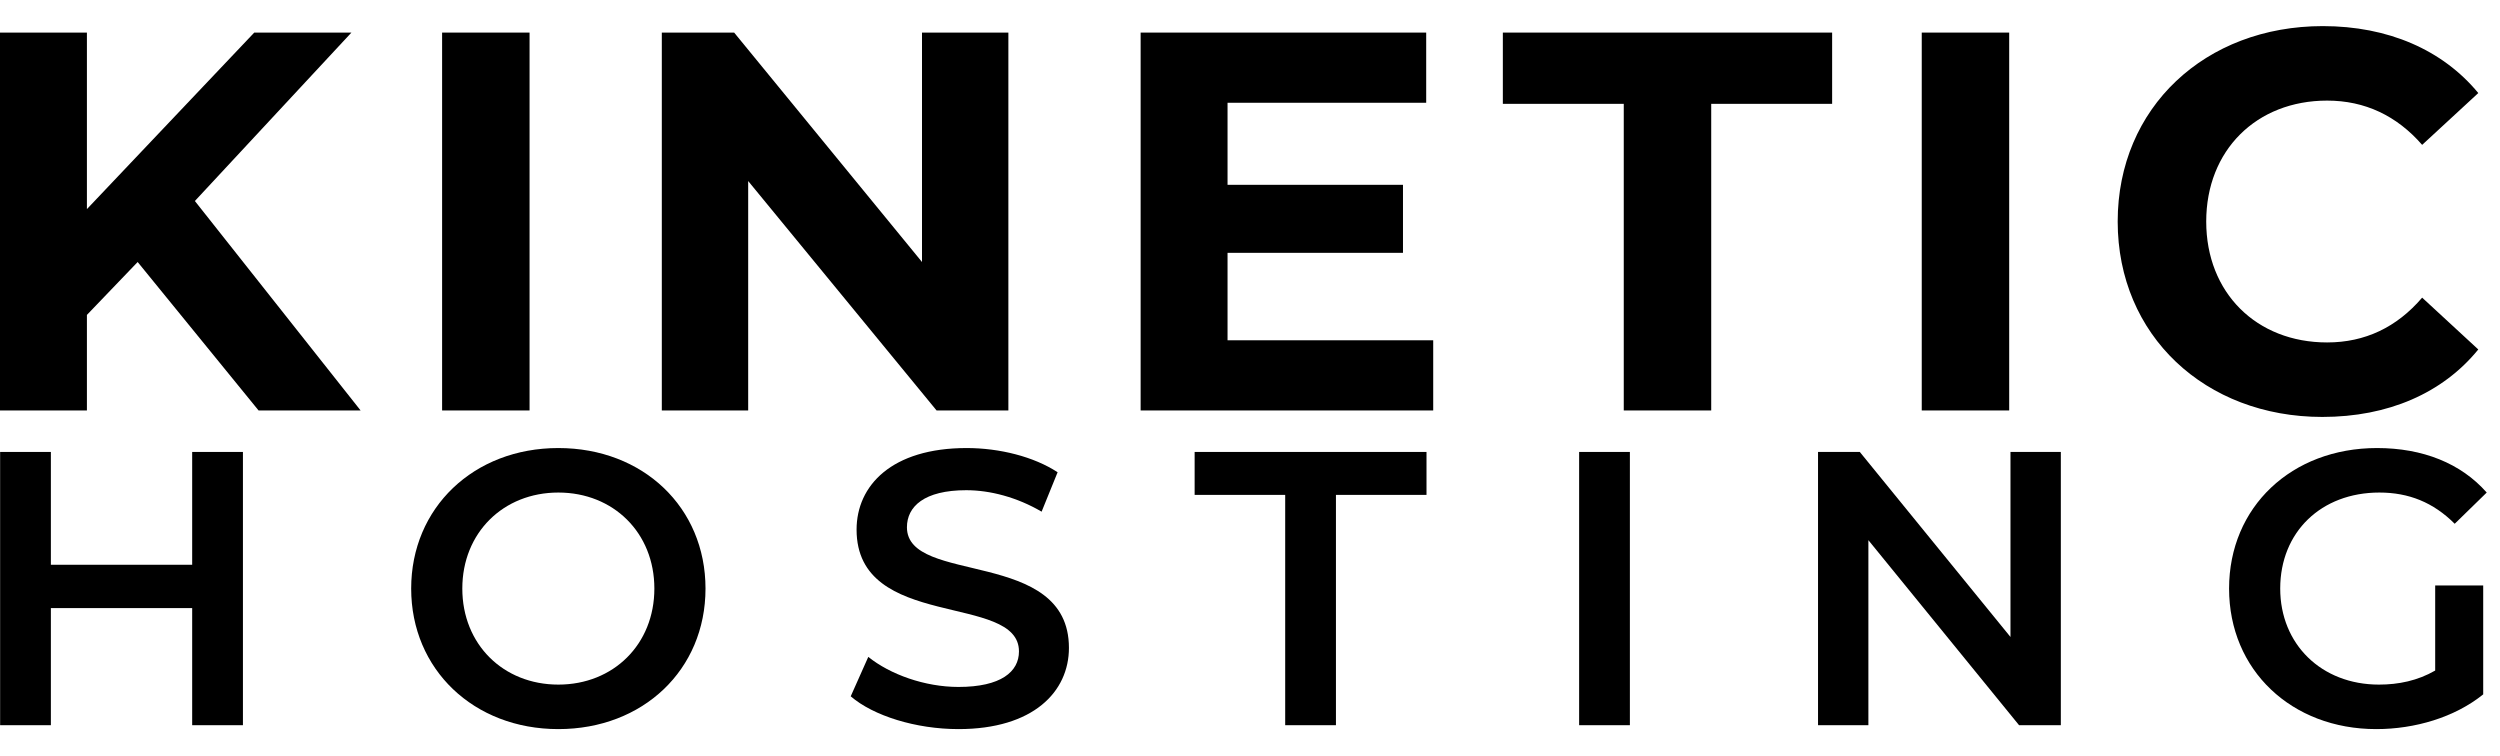
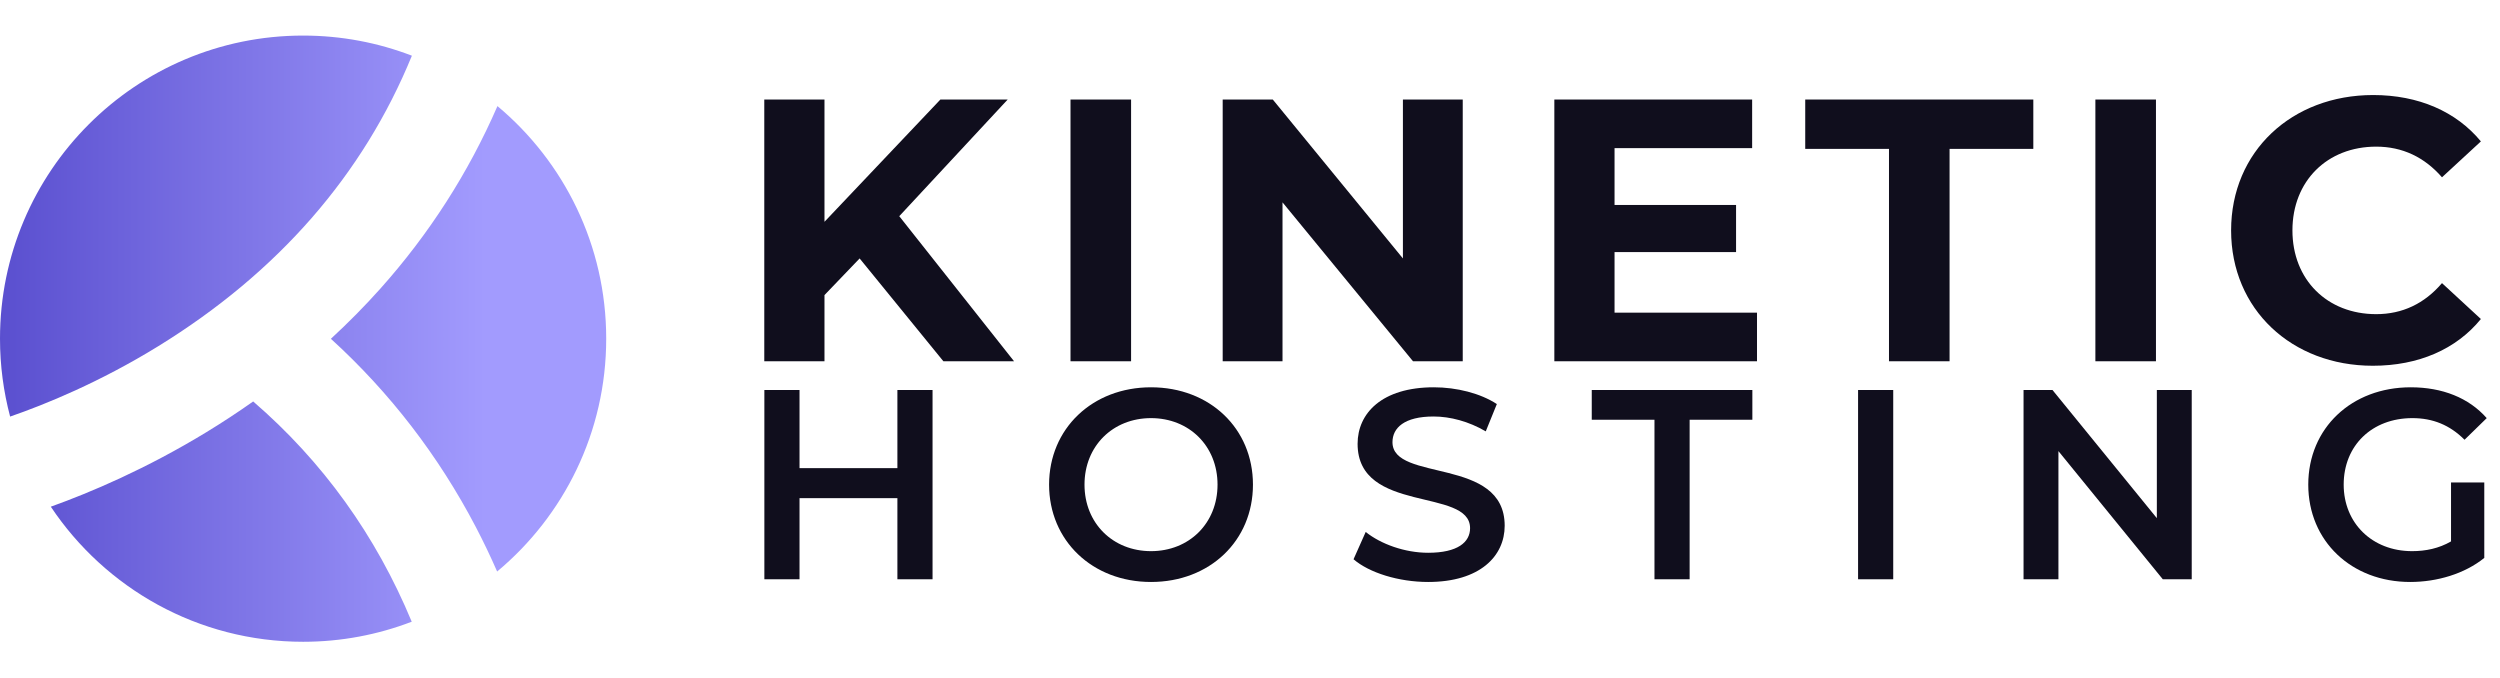
- <svg xmlns="http://www.w3.org/2000/svg" id="Layer_1" version="1.1" viewBox="0 500 3840 1160">
-   <path d="M211.438,902.446l-77.942,81.259v146.763H0v-580.418h133.496v271.138l257.042-271.138h149.25l-240.459,258.7,254.554,321.717h-156.713l-185.734-228.021Z" />
-   <path d="M679.078,550.05h134.325v580.418h-134.325v-580.418Z" />
-   <path d="M1548.863,550.05v580.418h-110.279l-289.38-352.396v352.396h-132.667v-580.418h111.108l288.55,352.396v-352.396h132.667Z" />
-   <path d="M2201.414,1022.676v107.792h-449.409v-580.418h438.63v107.792h-305.134v126.034h269.479v104.475h-269.479v134.325h315.913Z" />
-   <path d="M2494.1,659.5h-185.734v-109.45h505.793v109.45h-185.734v470.967h-134.325v-470.967Z" />
-   <path d="M2951.795,550.05h134.325v580.418h-134.325v-580.418Z" />
-   <path d="M3252.771,840.259c0-174.954,134.325-300.159,315.084-300.159,100.329,0,184.075,36.483,238.8,102.817l-86.233,79.6c-38.971-44.775-87.892-67.992-145.934-67.992-108.621,0-185.734,76.284-185.734,185.734s77.112,185.734,185.734,185.734c58.042,0,106.963-23.217,145.934-68.821l86.233,79.6c-54.725,67.162-138.471,103.646-239.629,103.646-179.929,0-314.255-125.204-314.255-300.159Z" />
-   <path d="M373.138,1194.189v419.716h-77.947v-179.878H78.138v179.878H.191v-419.716h77.947v173.283h217.053v-173.283h77.947Z" />
-   <path d="M631.564,1404.046c0-124.116,95.935-215.854,226.047-215.854s226.047,91.138,226.047,215.854-95.935,215.854-226.047,215.854-226.047-91.737-226.047-215.854ZM1005.111,1404.046c0-85.742-62.957-147.5-147.5-147.5s-147.5,61.758-147.5,147.5,62.957,147.5,147.5,147.5,147.5-61.758,147.5-147.5Z" />
-   <path d="M1306.707,1569.535l26.982-60.559c33.577,26.982,86.941,46.169,138.506,46.169,65.356,0,92.937-23.385,92.937-54.563,0-90.539-249.431-31.179-249.431-187.073,0-67.754,53.963-125.315,169.085-125.315,50.366,0,103.13,13.191,139.705,37.175l-24.583,60.559c-37.774-22.185-79.146-32.978-115.722-32.978-64.756,0-91.138,25.183-91.138,56.961,0,89.339,248.832,31.179,248.832,185.274,0,67.154-54.563,124.716-169.685,124.716-65.356,0-130.711-20.386-165.488-50.366Z" />
-   <path d="M1974.059,1260.144h-139.106v-65.955h356.159v65.955h-139.106v353.76h-77.947v-353.76Z" />
-   <path d="M2425.549,1194.189h77.947v419.716h-77.947v-419.716Z" />
-   <path d="M3165.441,1194.189v419.716h-64.157l-231.443-284.207v284.207h-77.348v-419.716h64.157l231.443,284.208v-284.208h77.348Z" />
-   <path d="M3740.452,1399.25h73.75v167.287c-43.77,35.376-104.929,53.363-164.289,53.363-130.112,0-226.047-90.539-226.047-215.854s95.935-215.854,227.246-215.854c70.152,0,128.913,23.384,168.486,68.354l-49.167,47.968c-32.978-32.978-70.752-47.968-115.722-47.968-89.339,0-152.297,60.559-152.297,147.5,0,85.142,62.957,147.5,151.697,147.5,29.98,0,59.36-5.996,86.341-21.586v-130.712Z" />
+ <svg xmlns="http://www.w3.org/2000/svg" id="Layer_1" version="1.1" viewBox="0 560 3840 1040">
+   <defs>
+     <style>
+       .st0 {
+         fill: url(#New_Gradient_Swatch_copy);
+       }
+ 
+       .st1 {
+         fill: #100e1d;
+       }
+     </style>
+     <linearGradient id="New_Gradient_Swatch_copy" data-name="New Gradient Swatch copy" x1="0" y1="1080.203" x2="931.137" y2="1080.203" gradientUnits="userSpaceOnUse">
+       <stop offset="0" stop-color="#5a4fcf" />
+       <stop offset=".8" stop-color="#a29bfe" />
+     </linearGradient>
+   </defs>
+   <g>
+     <path class="st1" d="M1320.39,956.962l-53.987,56.284v101.656h-92.466v-402.029h92.466v187.805l178.041-187.805h103.379l-166.555,179.19,176.318,222.839h-108.548l-128.649-157.94Z" />
+     <path class="st1" d="M1644.303,712.873h93.041v402.029h-93.041v-402.029Z" />
+     <path class="st1" d="M2246.764,712.873v402.029h-76.385l-200.44-244.089v244.089h-91.892v-402.029h76.96l199.866,244.089v-244.089h91.892Z" />
+     <path class="st1" d="M2698.756,1040.239v74.662h-311.285v-402.029h303.819v74.662h-211.352v87.298h186.656v72.365h-186.656v93.041h218.818Z" />
+     <path class="st1" d="M2901.486,788.684h-128.649v-75.811h350.339v75.811h-128.649v326.217h-93.041v-326.217Z" />
+     <path class="st1" d="M3218.511,712.873h93.041v402.029h-93.041v-402.029Z" />
+     <path class="st1" d="M3426.983,913.888c0-121.183,93.041-207.906,218.244-207.906,69.493,0,127.5,25.27,165.406,71.216l-59.73,55.135c-26.994-31.014-60.879-47.095-101.082-47.095-75.237,0-128.649,52.838-128.649,128.649s53.412,128.649,128.649,128.649c40.203,0,74.088-16.081,101.082-47.669l59.73,55.135c-37.906,46.52-95.913,71.791-165.98,71.791-124.629,0-217.67-86.723-217.67-207.906Z" />
+   </g>
+   <g>
+     <path class="st1" d="M1432.393,1159.039v290.718h-53.99v-124.593h-150.343v124.593h-53.991v-290.718h53.991v120.025h150.343v-120.025h53.99Z" />
+     <path class="st1" d="M1611.393,1304.398c0-85.969,66.45-149.512,156.572-149.512s156.572,63.127,156.572,149.512-66.45,149.512-156.572,149.512-156.572-63.542-156.572-149.512ZM1870.132,1304.398c0-59.389-43.608-102.166-102.166-102.166s-102.167,42.777-102.167,102.166,43.608,102.167,102.167,102.167,102.166-42.777,102.166-102.167Z" />
+     <path class="st1" d="M2079.033,1419.024l18.689-41.946c23.257,18.689,60.22,31.979,95.937,31.979,45.269,0,64.373-16.197,64.373-37.794,0-62.712-172.769-21.596-172.769-129.577,0-46.93,37.378-86.8,117.118-86.8,34.886,0,71.433,9.137,96.768,25.749l-17.028,41.947c-26.165-15.367-54.821-22.842-80.155-22.842-44.854,0-63.127,17.443-63.127,39.455,0,61.881,172.354,21.596,172.354,128.331,0,46.515-37.794,86.385-117.533,86.385-45.269,0-90.538-14.12-114.626-34.886Z" />
+     <path class="st1" d="M2541.278,1204.723h-96.352v-45.684h246.695v45.684h-96.352v245.034h-53.991v-245.034Z" />
+     <path class="st1" d="M2854.004,1159.039h53.991v290.718h-53.991v-290.718Z" />
+     <path class="st1" d="M3366.493,1159.039v290.718h-44.438l-160.31-196.857v196.857h-53.575v-290.718h44.438l160.31,196.858v-196.858h53.575Z" />
+     <path class="st1" d="M3764.777,1301.075h51.083v115.872c-30.318,24.503-72.679,36.962-113.795,36.962-90.123,0-156.572-62.712-156.572-149.512s66.45-149.512,157.403-149.512c48.591,0,89.292,16.197,116.703,47.346l-34.056,33.225c-22.842-22.842-49.007-33.225-80.155-33.225-61.881,0-105.489,41.947-105.489,102.166,0,58.974,43.608,102.167,105.074,102.167,20.766,0,41.116-4.153,59.805-14.951v-90.538Z" />
+   </g>
+   <path class="st0" d="M931.137,1080.203c0,143.744-65.159,272.255-167.533,357.657-10.193-23.251-21.071-46.049-32.709-68.303-57.302-109.58-132.069-206.643-222.65-289.185,26.765-24.642,52.131-50.334,75.989-77.031,75.151-84.091,135.396-178.141,179.85-280.389,102.097,85.403,167.053,213.733,167.053,357.251ZM388.885,1176.63c-23.113,16.329-46.953,32.015-71.523,46.995-92.71,56.523-178.55,92.856-239.316,114.653,83.468,125.085,225.863,207.493,387.523,207.493,58.805,0,115.05-10.932,166.851-30.826-55.059-132.549-136.49-245.819-243.534-338.315ZM632.666,645.554c-51.869-19.954-108.2-30.919-167.098-30.919C208.442,614.635,0,823.077,0,1080.203,0,1121.576,5.424,1161.677,15.552,1199.863c53.783-18.608,137.325-52.546,227.392-108.007,183.988-113.294,314.846-263.267,389.722-446.302Z" />
</svg>
